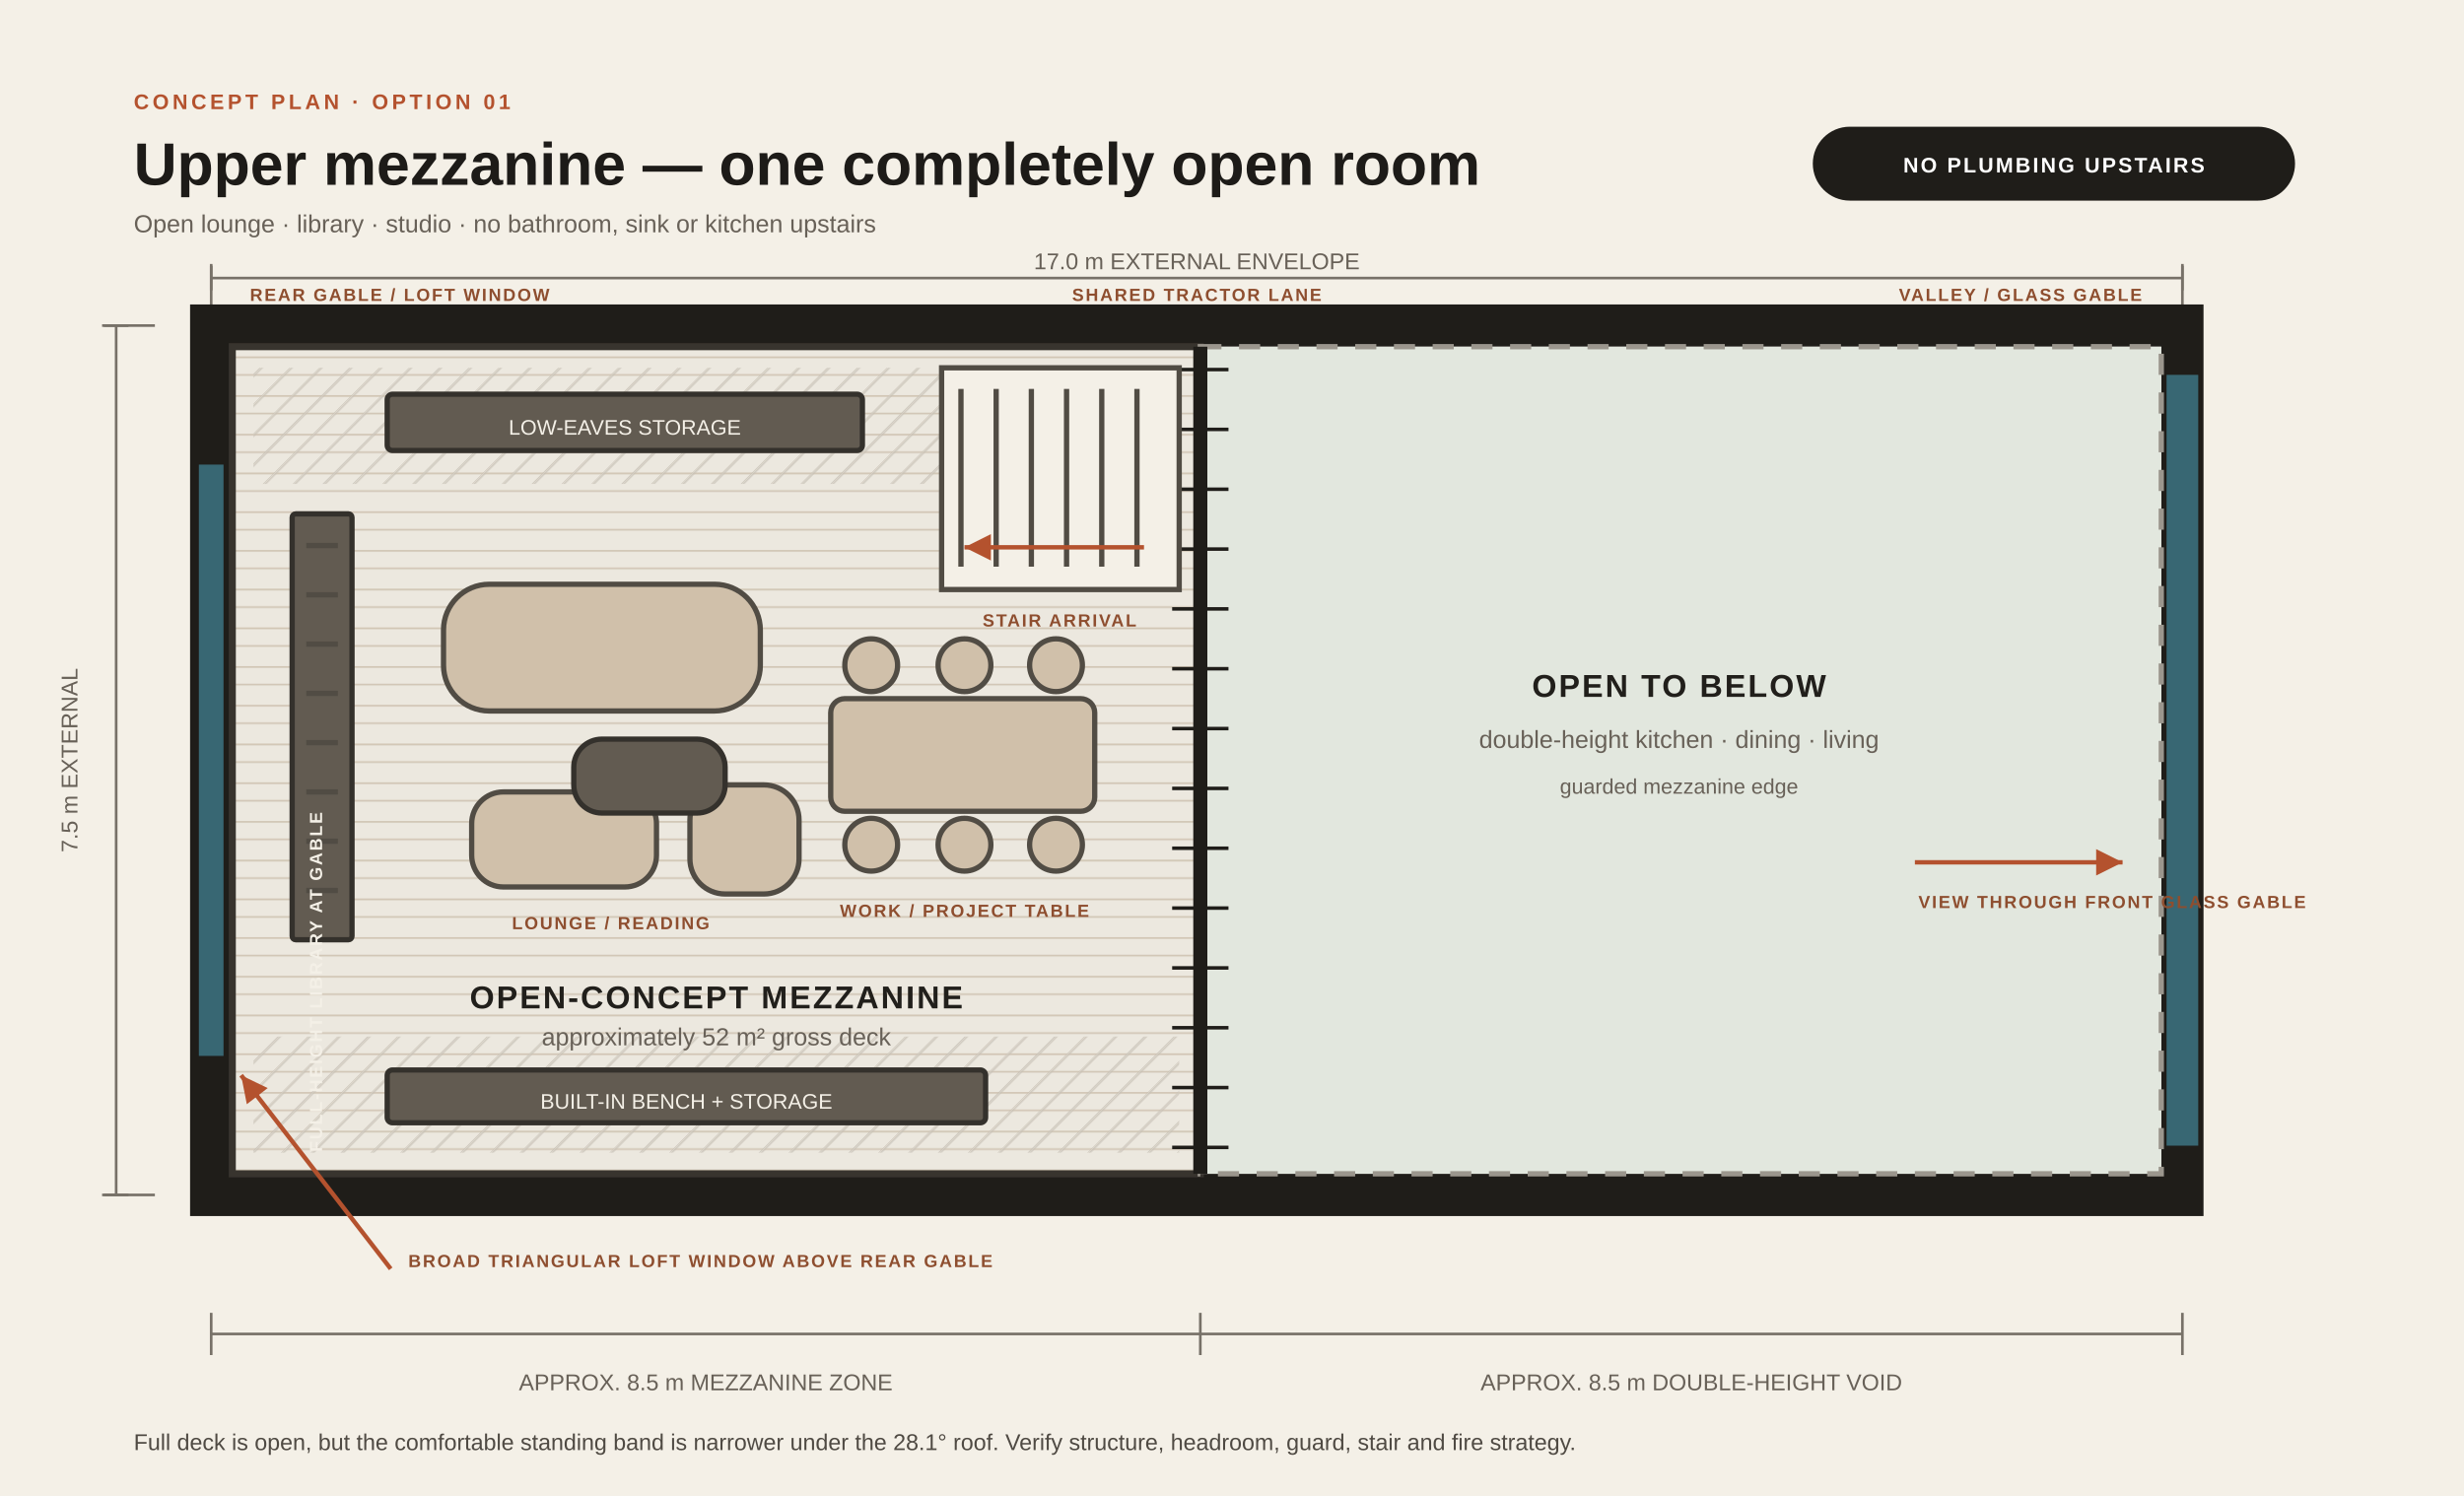
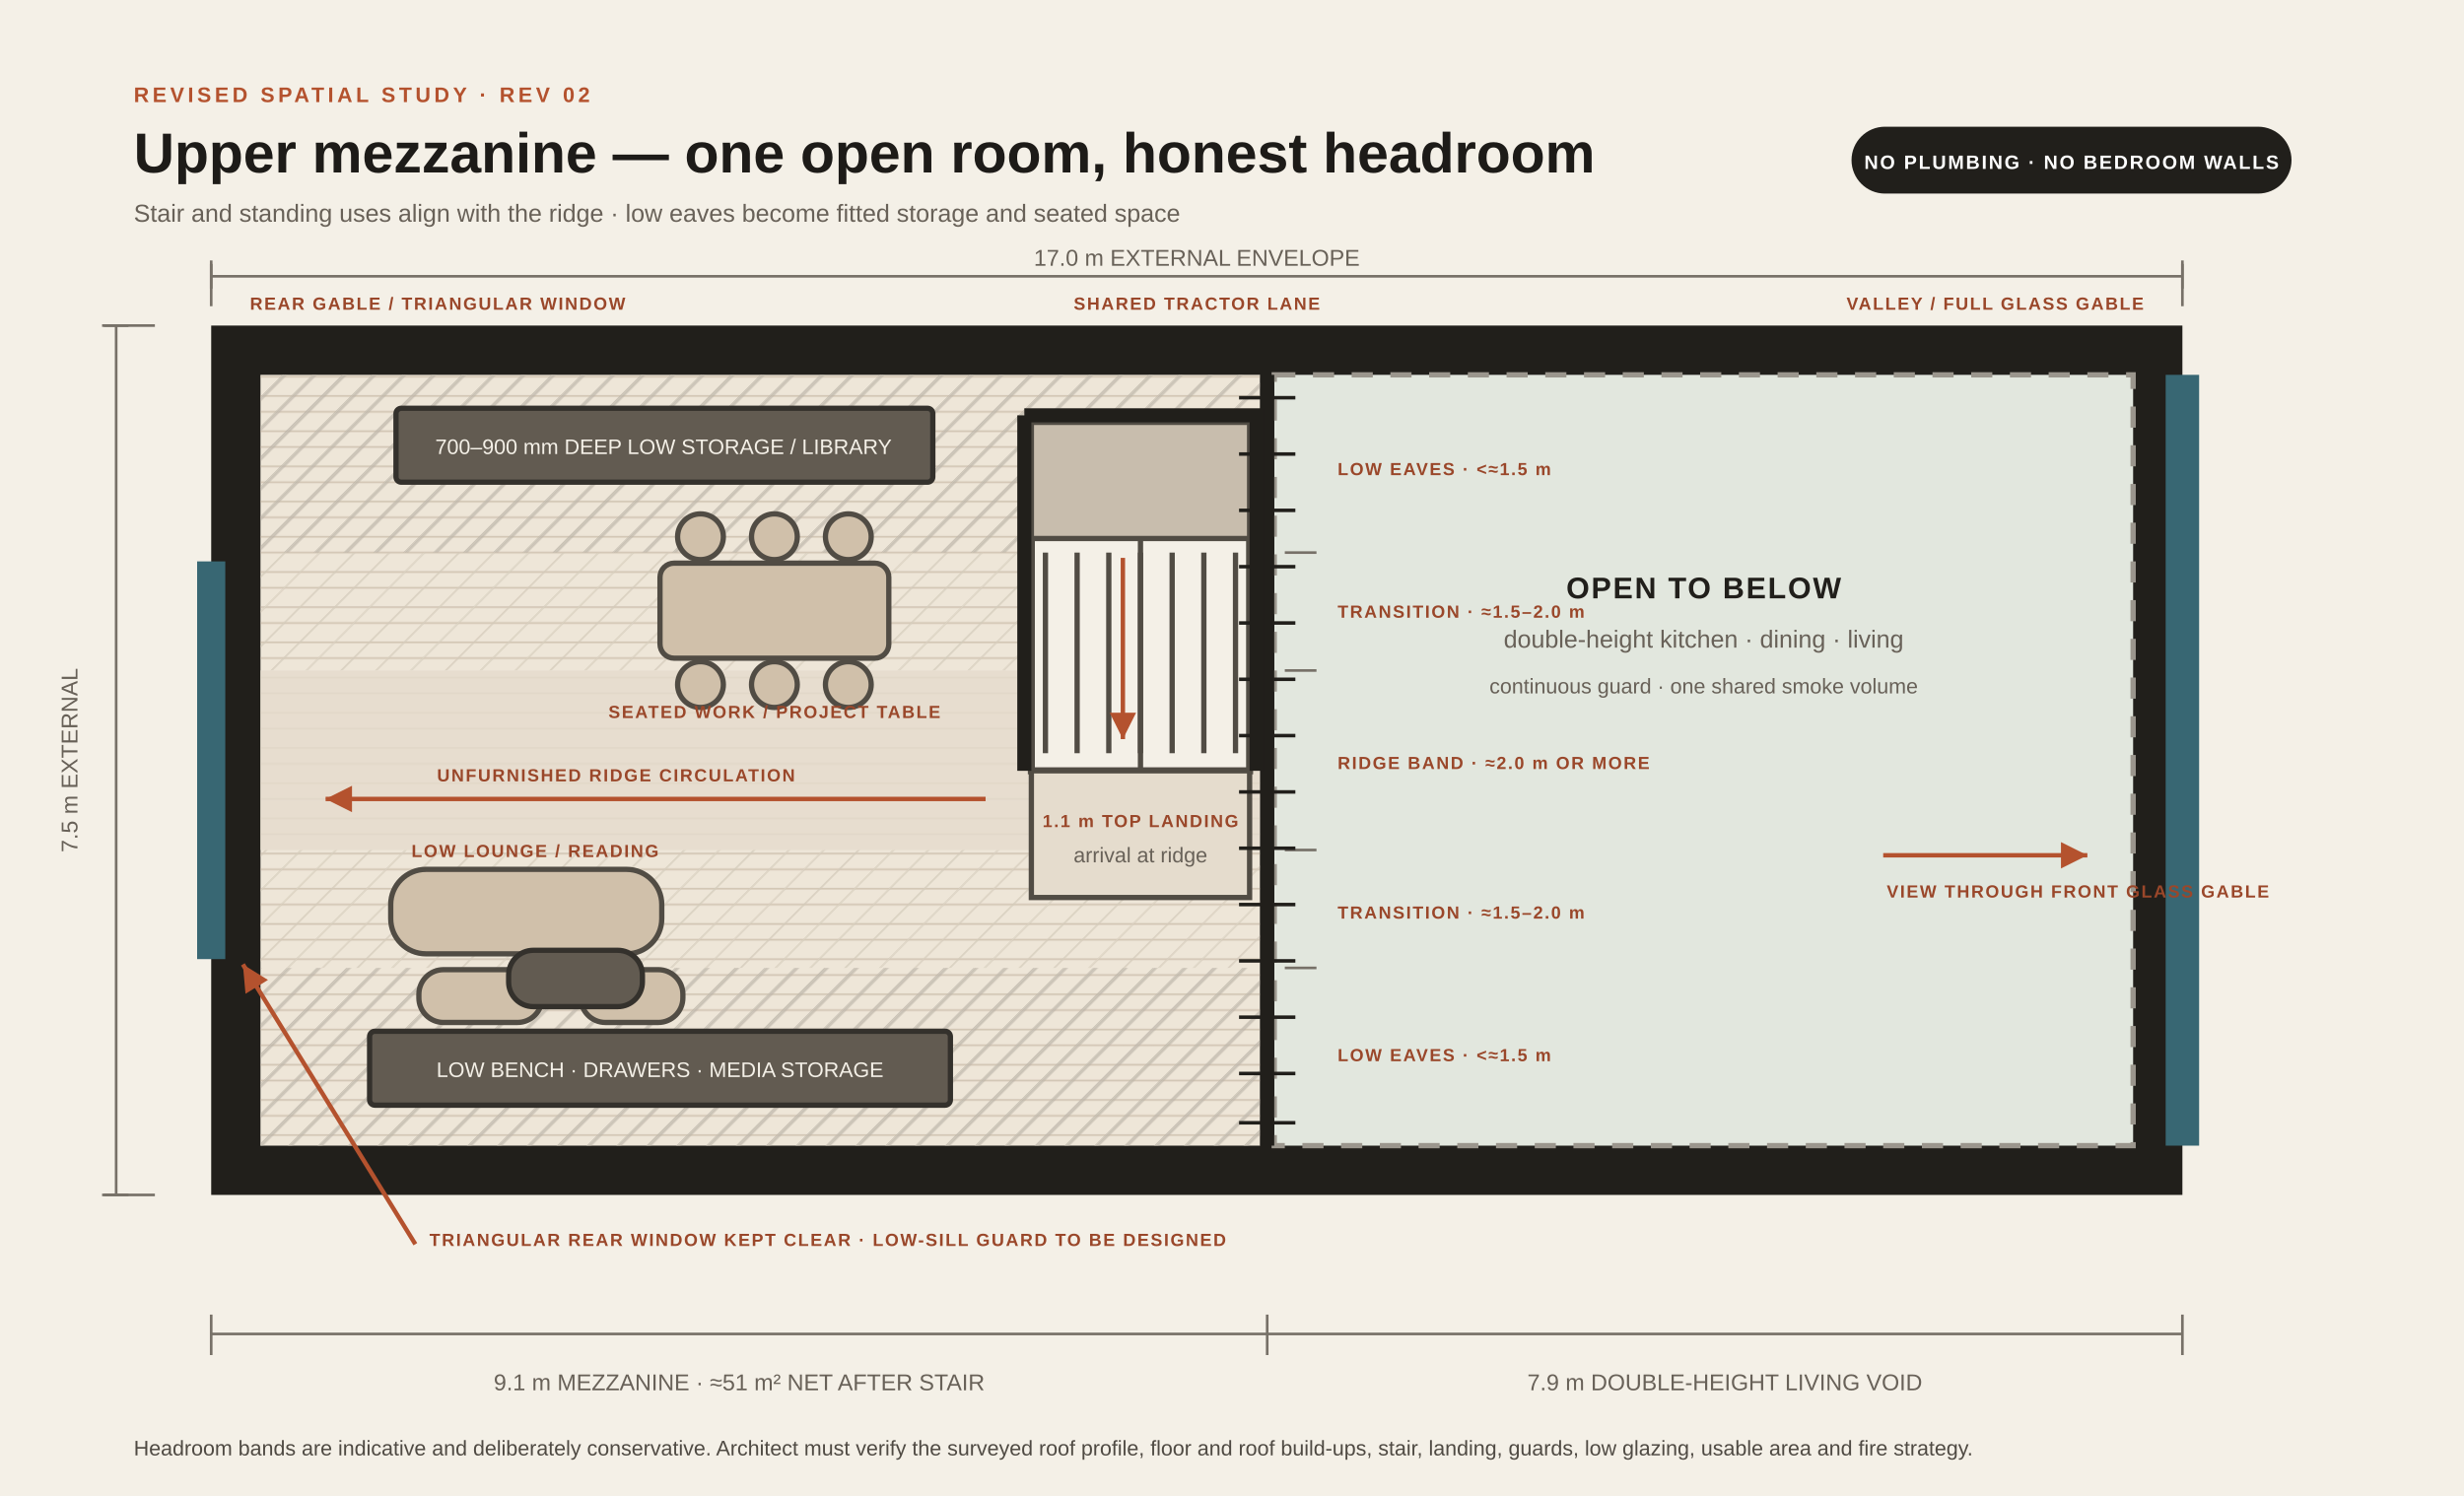
<svg xmlns="http://www.w3.org/2000/svg" width="1400" height="850" viewBox="0 0 1400 850" role="img" aria-labelledby="title desc">
  <defs>
-     <pattern id="timber" width="22" height="22" patternUnits="userSpaceOnUse">
-       <path d="M0 5H22M0 15H22" fill="none" stroke="#c5b6a2" stroke-width="1" opacity=".65" />
+     <pattern id="timber" width="20" height="20" patternUnits="userSpaceOnUse">
+       <path d="M0 5H20M0 14H20" fill="none" stroke="#c1b29f" stroke-width="1" opacity=".6" />
    </pattern>
-     <pattern id="hatch" width="12" height="12" patternUnits="userSpaceOnUse" patternTransform="rotate(45)">
-       <path d="M0 0V12" stroke="#c7c1b6" stroke-width="3" />
+     <pattern id="lowhatch" width="12" height="12" patternUnits="userSpaceOnUse" patternTransform="rotate(45)">
+       <path d="M0 0V12" fill="none" stroke="#bbb4a8" stroke-width="4" />
+     </pattern>
+     <pattern id="transitionhatch" width="14" height="14" patternUnits="userSpaceOnUse" patternTransform="rotate(45)">
+       <path d="M0 0V14" fill="none" stroke="#d4cbbb" stroke-width="2" />
    </pattern>
    <style>
-       .bg{fill:#f4f0e7}.shell{fill:#ece8df;stroke:#1f1d19;stroke-width:24}.deck{fill:url(#timber);stroke:#38342e;stroke-width:4}.void{fill:#e2e7de;stroke:#9b968d;stroke-width:3;stroke-dasharray:12 10}.low{fill:url(#hatch);opacity:.75}.guard{stroke:#1f1d19;stroke-width:8}.rail{stroke:#1f1d19;stroke-width:2}.window{stroke:#386773;stroke-width:14}.glass{stroke:#386773;stroke-width:18}.fixture{fill:none;stroke:#514c44;stroke-width:3}.furniture{fill:#d0c0aa;stroke:#514c44;stroke-width:3}.furniture-dark{fill:#625b51;stroke:#34312c;stroke-width:3}.dim{fill:none;stroke:#777168;stroke-width:1.5}.tick{stroke:#777168;stroke-width:1.5}.label{font:700 18px Arial,sans-serif;letter-spacing:1.2px;fill:#211f1b}.sub{font:14px Arial,sans-serif;fill:#686158}.small{font:12px Arial,sans-serif;fill:#686158}.micro{font:700 10px Arial,sans-serif;letter-spacing:1px;fill:#8e4e2f}.dimension{font:13px Arial,sans-serif;fill:#686158}.title{font:700 34px Arial,sans-serif;fill:#1d1b18}.kicker{font:700 12px Arial,sans-serif;letter-spacing:2px;fill:#b4522e}.note{font:13px Arial,sans-serif;fill:#4f4a43}.pill{fill:#1f1d19}.pilltext{font:700 12px Arial,sans-serif;letter-spacing:1.2px;fill:#fff}.arrow{fill:none;stroke:#b4522e;stroke-width:2.5;marker-end:url(#arrow)}
+       .bg{fill:#f4f0e7}.shell{fill:#211f1b}.deck{fill:#eee6d8}.grain{fill:url(#timber)}.void{fill:#e2e7de;stroke:#9b968d;stroke-width:3;stroke-dasharray:12 10}.low{fill:url(#lowhatch);opacity:.72}.transition{fill:url(#transitionhatch);opacity:.72}.standing{fill:#e5dccd;opacity:.82}.guard{fill:none;stroke:#211f1b;stroke-width:8}.rail{stroke:#211f1b;stroke-width:2}.window{stroke:#386773;stroke-width:16}.glass{stroke:#386773;stroke-width:19}.fixture{fill:none;stroke:#514c44;stroke-width:3}.furniture{fill:#d0c0aa;stroke:#514c44;stroke-width:3}.cabinet{fill:#625b51;stroke:#34312c;stroke-width:3}.dim{fill:none;stroke:#777168;stroke-width:1.5}.tick{stroke:#777168;stroke-width:1.5}.label{font:700 17px Arial,sans-serif;letter-spacing:1px;fill:#211f1b}.sub{font:14px Arial,sans-serif;fill:#686158}.small{font:12px Arial,sans-serif;fill:#686158}.micro{font:700 10px Arial,sans-serif;letter-spacing:.9px;fill:#9a472a}.dimension{font:13px Arial,sans-serif;fill:#686158}.title{font:700 32px Arial,sans-serif;fill:#1d1b18}.kicker{font:700 12px Arial,sans-serif;letter-spacing:2px;fill:#b4522e}.note{font:12px Arial,sans-serif;fill:#4f4a43}.pill{fill:#211f1b}.pilltext{font:700 11px Arial,sans-serif;letter-spacing:1px;fill:#fff}.arrow{fill:none;stroke:#b4522e;stroke-width:2.5;marker-end:url(#arrow)}
    </style>
    <marker id="arrow" markerWidth="8" markerHeight="8" refX="6" refY="3" orient="auto">
      <path d="M0 0L6 3L0 6Z" fill="#b4522e" />
    </marker>
  </defs>
  <rect class="bg" width="1400" height="850" />
-   <text class="kicker" x="76" y="62">CONCEPT PLAN · OPTION 01</text>
-   <text class="title" x="76" y="105">Upper mezzanine — one completely open room</text>
-   <text class="sub" x="76" y="132">Open lounge · library · studio · no bathroom, sink or kitchen upstairs</text>
-   <rect class="pill" x="1030" y="72" width="274" height="42" rx="21" />
-   <text class="pilltext" x="1167" y="98" text-anchor="middle">NO PLUMBING UPSTAIRS</text>
-   <path class="dim" d="M120 175V150M1240 175V150M120 158H1240" />
-   <path class="tick" d="M120 151V165M1240 151V165" />
-   <text class="dimension" x="680" y="153" text-anchor="middle">17.0 m EXTERNAL ENVELOPE</text>
+   <text class="kicker" x="76" y="58">REVISED SPATIAL STUDY · REV 02</text>
+   <text class="title" x="76" y="98">Upper mezzanine — one open room, honest headroom</text>
+   <text class="sub" x="76" y="126">Stair and standing uses align with the ridge · low eaves become fitted storage and seated space</text>
+   <rect class="pill" x="1052" y="72" width="250" height="38" rx="19" />
+   <text class="pilltext" x="1177" y="96" text-anchor="middle">NO PLUMBING · NO BEDROOM WALLS</text>
+   <path class="dim" d="M120 174V148M1240 174V148M120 157H1240" />
+   <path class="tick" d="M120 150V164M1240 150V164" />
+   <text class="dimension" x="680" y="151" text-anchor="middle">17.0 m EXTERNAL ENVELOPE</text>
  <path class="dim" d="M88 185H58M88 679H58M66 185V679" />
  <path class="tick" d="M59 185H73M59 679H73" />
  <text class="dimension" x="44" y="432" text-anchor="middle" transform="rotate(-90 44 432)">7.5 m EXTERNAL</text>
-   <text class="micro" x="142" y="171">REAR GABLE / LOFT WINDOW</text>
-   <text class="micro" x="1217" y="171" text-anchor="end">VALLEY / GLASS GABLE</text>
-   <text class="micro" x="680" y="171" text-anchor="middle">SHARED TRACTOR LANE</text>
+   <text class="micro" x="142" y="176">REAR GABLE / TRIANGULAR WINDOW</text>
+   <text class="micro" x="1218" y="176" text-anchor="end">VALLEY / FULL GLASS GABLE</text>
+   <text class="micro" x="680" y="176" text-anchor="middle">SHARED TRACTOR LANE</text>
  <rect class="shell" x="120" y="185" width="1120" height="494" />
-   <rect class="deck" x="132" y="197" width="550" height="470" />
-   <rect class="void" x="682" y="197" width="546" height="470" />
-   <rect class="low" x="144" y="209" width="526" height="66" />
-   <rect class="low" x="144" y="589" width="526" height="66" />
-   <path class="window" d="M120 264V600" />
+   <rect class="deck" x="148" y="213" width="568" height="438" />
+   <rect class="grain" x="148" y="213" width="568" height="438" />
+   <rect class="void" x="724" y="213" width="488" height="438" />
+   <rect class="low" x="148" y="213" width="568" height="101" />
+   <rect class="transition" x="148" y="314" width="568" height="67" />
+   <rect class="standing" x="148" y="381" width="568" height="102" />
+   <rect class="transition" x="148" y="483" width="568" height="67" />
+   <rect class="low" x="148" y="550" width="568" height="101" />
+   <path class="dim" d="M730 314H748M730 381H748M730 483H748M730 550H748" />
+   <text class="micro" x="760" y="270">LOW EAVES · &lt;≈1.5 m</text>
+   <text class="micro" x="760" y="351">TRANSITION · ≈1.5–2.0 m</text>
+   <text class="micro" x="760" y="437">RIDGE BAND · ≈2.0 m OR MORE</text>
+   <text class="micro" x="760" y="522">TRANSITION · ≈1.5–2.0 m</text>
+   <text class="micro" x="760" y="603">LOW EAVES · &lt;≈1.5 m</text>
+   <path class="window" d="M120 319V545" />
  <path class="glass" d="M1240 213V651" />
-   <path class="guard" d="M682 197V667" />
-   <path class="rail" d="M666 210H698M666 244H698M666 278H698M666 312H698M666 346H698M666 380H698M666 414H698M666 448H698M666 482H698M666 516H698M666 550H698M666 584H698M666 618H698M666 652H698" />
-   <rect x="535" y="209" width="135" height="126" fill="#f4f0e7" stroke="#514c44" stroke-width="3" />
-   <path class="fixture" d="M546 221V322M566 221V322M586 221V322M606 221V322M626 221V322M646 221V322" />
-   <path class="arrow" d="M650 311H548" />
-   <text class="micro" x="602" y="356" text-anchor="middle">STAIR ARRIVAL</text>
-   <rect class="furniture-dark" x="166" y="292" width="34" height="242" rx="2" />
-   <path class="fixture" d="M174 310H192M174 338H192M174 366H192M174 394H192M174 422H192M174 450H192M174 478H192M174 506H192" />
-   <text class="micro" x="183" y="558" text-anchor="middle" transform="rotate(-90 183 558)" style="fill:#f4f0e7">FULL-HEIGHT LIBRARY AT GABLE</text>
-   <rect class="furniture" x="252" y="332" width="180" height="72" rx="26" />
-   <rect class="furniture" x="268" y="450" width="105" height="54" rx="18" />
-   <rect class="furniture" x="392" y="446" width="62" height="62" rx="20" />
-   <rect class="furniture-dark" x="326" y="420" width="86" height="42" rx="16" />
-   <text class="micro" x="347" y="528" text-anchor="middle">LOUNGE / READING</text>
-   <rect class="furniture" x="472" y="397" width="150" height="64" rx="8" />
-   <circle class="furniture" cx="495" cy="378" r="15" />
-   <circle class="furniture" cx="548" cy="378" r="15" />
-   <circle class="furniture" cx="600" cy="378" r="15" />
-   <circle class="furniture" cx="495" cy="480" r="15" />
-   <circle class="furniture" cx="548" cy="480" r="15" />
-   <circle class="furniture" cx="600" cy="480" r="15" />
-   <text class="micro" x="548" y="521" text-anchor="middle">WORK / PROJECT TABLE</text>
-   <rect class="furniture-dark" x="220" y="224" width="270" height="32" rx="3" />
-   <rect class="furniture-dark" x="220" y="608" width="340" height="30" rx="3" />
-   <text class="small" x="355" y="247" text-anchor="middle" style="fill:#f4f0e7">LOW-EAVES STORAGE</text>
-   <text class="small" x="390" y="630" text-anchor="middle" style="fill:#f4f0e7">BUILT-IN BENCH + STORAGE</text>
-   <text class="label" x="954" y="396" text-anchor="middle">OPEN TO BELOW</text>
-   <text class="sub" x="954" y="425" text-anchor="middle">double-height kitchen · dining · living</text>
-   <text class="small" x="954" y="451" text-anchor="middle">guarded mezzanine edge</text>
-   <path class="arrow" d="M1088 490H1206" />
-   <text class="micro" x="1090" y="516">VIEW THROUGH FRONT GLASS GABLE</text>
-   <path class="arrow" d="M222 721L137 611" />
-   <text class="micro" x="232" y="720">BROAD TRIANGULAR LOFT WINDOW ABOVE REAR GABLE</text>
-   <text class="label" x="407" y="573" text-anchor="middle">OPEN-CONCEPT MEZZANINE</text>
-   <text class="sub" x="407" y="594" text-anchor="middle">approximately 52 m² gross deck</text>
-   <path class="dim" d="M120 770V746M682 770V746M1240 770V746M120 758H1240" />
-   <text class="dimension" x="401" y="790" text-anchor="middle">APPROX. 8.5 m MEZZANINE ZONE</text>
-   <text class="dimension" x="961" y="790" text-anchor="middle">APPROX. 8.5 m DOUBLE-HEIGHT VOID</text>
-   <text class="note" x="76" y="824">Full deck is open, but the comfortable standing band is narrower under the 28.1° roof. Verify structure, headroom, guard, stair and fire strategy.</text>
+   <path class="arrow" d="M236 707L138 548" />
+   <text class="micro" x="244" y="708">TRIANGULAR REAR WINDOW KEPT CLEAR · LOW-SILL GUARD TO BE DESIGNED</text>
+   <rect x="586" y="240" width="124" height="198" fill="#f4f0e7" stroke="#514c44" stroke-width="4" />
+   <rect x="586" y="240" width="124" height="66" fill="#c8bdad" stroke="#514c44" stroke-width="3" />
+   <path class="fixture" d="M648 314V428M666 314V428M684 314V428M702 314V428M594 314V428M612 314V428M630 314V428" />
+   <path class="fixture" d="M648 306V438" />
+   <path class="arrow" d="M638 317V420" />
+   <rect x="586" y="438" width="124" height="72" fill="#e5dccd" stroke="#514c44" stroke-width="3" />
+   <text class="micro" x="648" y="470" text-anchor="middle">1.1 m TOP LANDING</text>
+   <text class="small" x="648" y="490" text-anchor="middle">arrival at ridge</text>
+   <path class="guard" d="M720 213V651" />
+   <path class="rail" d="M704 226H736M704 258H736M704 290H736M704 322H736M704 354H736M704 386H736M704 418H736M704 450H736M704 482H736M704 514H736M704 546H736M704 578H736M704 610H736M704 638H736" />
+   <path class="guard" d="M582 236H714V438M582 236V438" />
+   <rect class="cabinet" x="225" y="232" width="305" height="42" rx="3" />
+   <text class="small" x="377" y="258" text-anchor="middle" style="fill:#f4f0e7">700–900 mm DEEP LOW STORAGE / LIBRARY</text>
+   <rect class="cabinet" x="210" y="586" width="330" height="42" rx="3" />
+   <text class="small" x="375" y="612" text-anchor="middle" style="fill:#f4f0e7">LOW BENCH · DRAWERS · MEDIA STORAGE</text>
+   <rect class="furniture" x="222" y="494" width="154" height="48" rx="20" />
+   <rect class="furniture" x="238" y="551" width="70" height="30" rx="14" />
+   <rect class="furniture" x="330" y="551" width="58" height="30" rx="14" />
+   <rect class="cabinet" x="289" y="540" width="76" height="32" rx="14" />
+   <text class="micro" x="304" y="487" text-anchor="middle">LOW LOUNGE / READING</text>
+   <rect class="furniture" x="375" y="320" width="130" height="54" rx="8" />
+   <circle class="furniture" cx="398" cy="305" r="13" />
+   <circle class="furniture" cx="440" cy="305" r="13" />
+   <circle class="furniture" cx="482" cy="305" r="13" />
+   <circle class="furniture" cx="398" cy="389" r="13" />
+   <circle class="furniture" cx="440" cy="389" r="13" />
+   <circle class="furniture" cx="482" cy="389" r="13" />
+   <text class="micro" x="440" y="408" text-anchor="middle">SEATED WORK / PROJECT TABLE</text>
+   <path class="arrow" d="M560 454H405H185" />
+   <text class="micro" x="350" y="444" text-anchor="middle">UNFURNISHED RIDGE CIRCULATION</text>
+   <text class="label" x="968" y="340" text-anchor="middle">OPEN TO BELOW</text>
+   <text class="sub" x="968" y="368" text-anchor="middle">double-height kitchen · dining · living</text>
+   <text class="small" x="968" y="394" text-anchor="middle">continuous guard · one shared smoke volume</text>
+   <path class="arrow" d="M1070 486H1186" />
+   <text class="micro" x="1072" y="510">VIEW THROUGH FRONT GLASS GABLE</text>
+   <path class="dim" d="M120 770V747M720 770V747M1240 770V747M120 758H1240" />
+   <text class="dimension" x="420" y="790" text-anchor="middle">9.1 m MEZZANINE · ≈51 m² NET AFTER STAIR</text>
+   <text class="dimension" x="980" y="790" text-anchor="middle">7.9 m DOUBLE-HEIGHT LIVING VOID</text>
+   <text class="note" x="76" y="827">Headroom bands are indicative and deliberately conservative. Architect must verify the surveyed roof profile, floor and roof build-ups, stair, landing, guards, low glazing, usable area and fire strategy.</text>
</svg>
